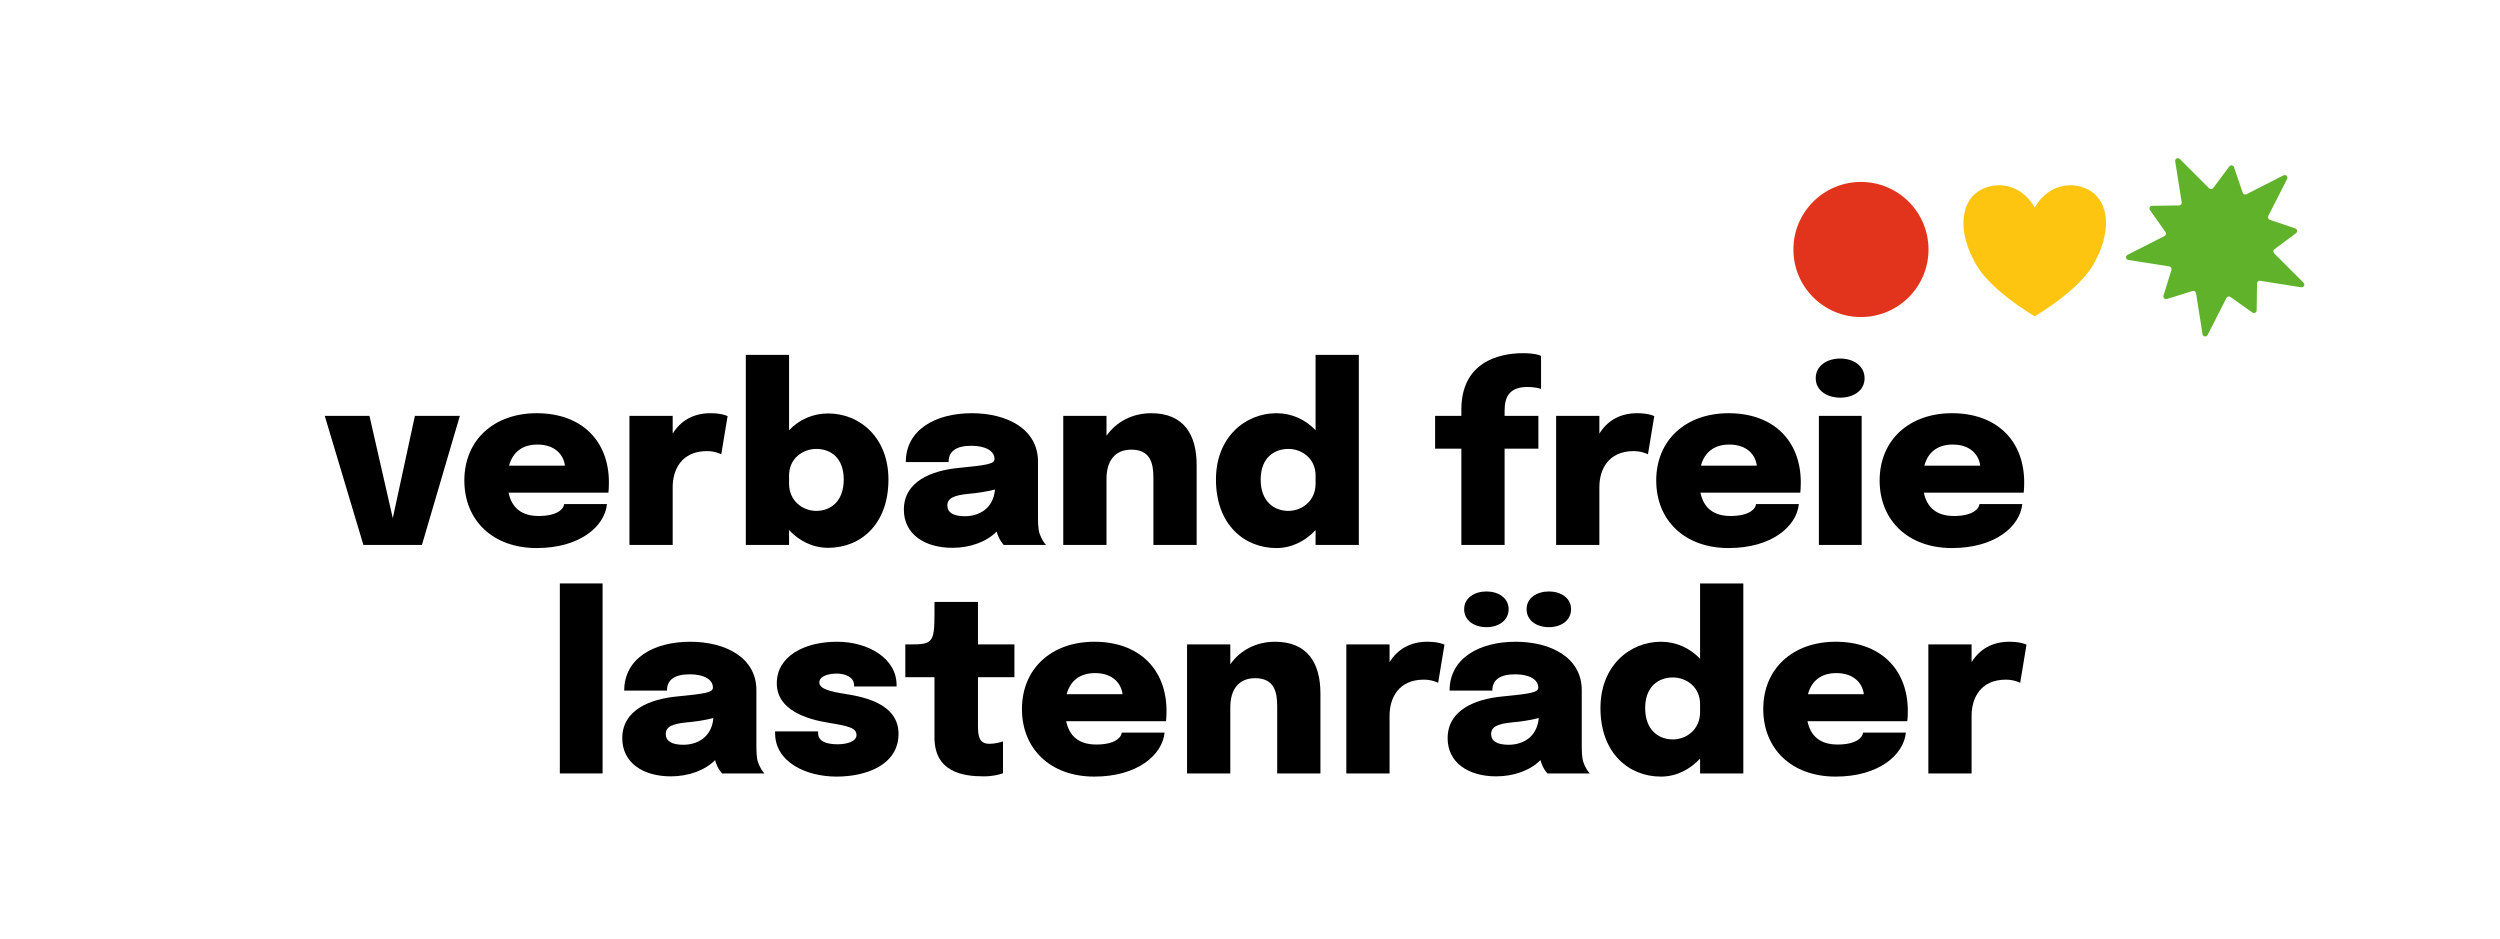
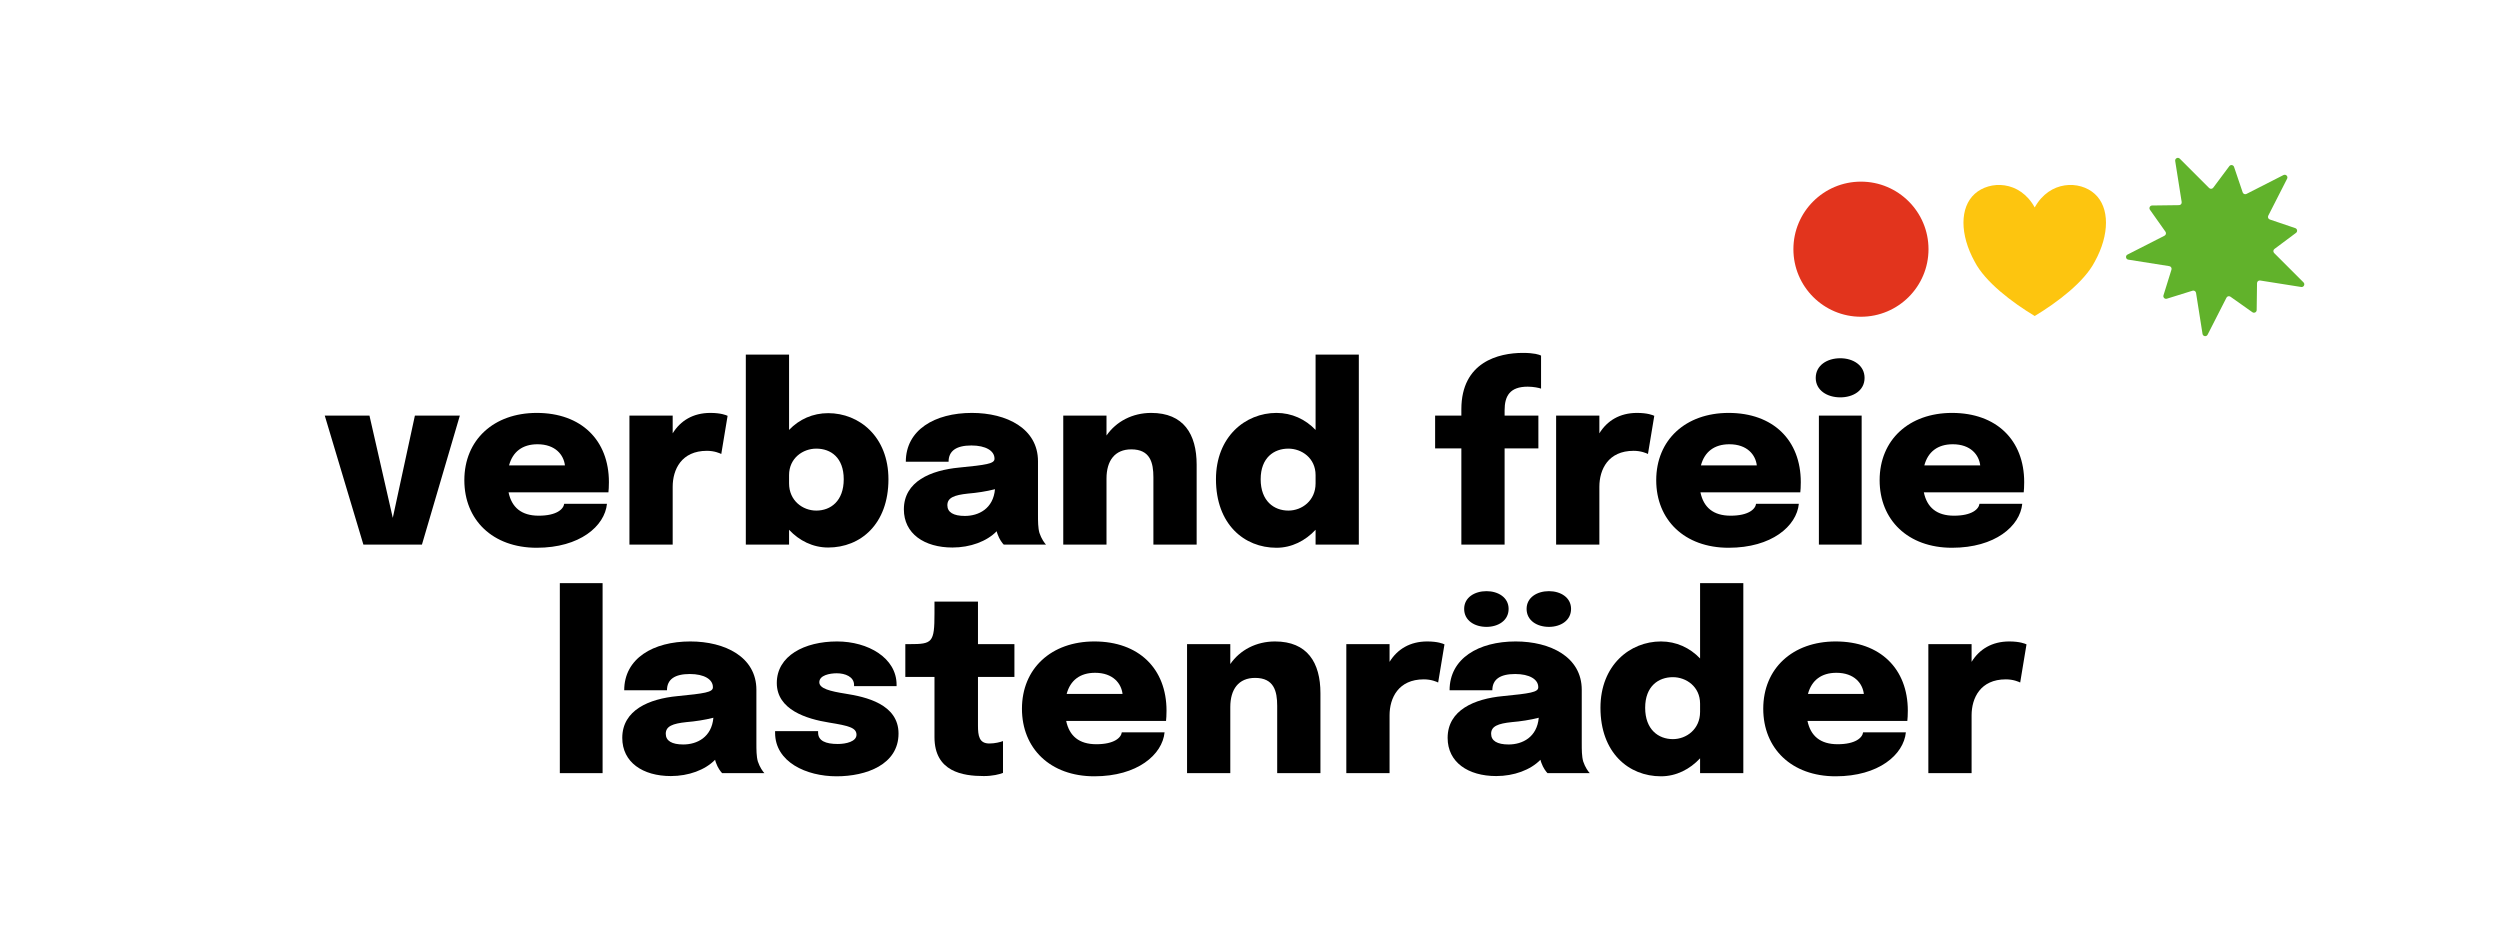
<svg xmlns="http://www.w3.org/2000/svg" width="100%" height="100%" viewBox="0 0 831 312" version="1.1" xml:space="preserve" style="fill-rule:evenodd;clip-rule:evenodd;stroke-linejoin:round;stroke-miterlimit:2;">
-   <rect id="verbandfreierlastenräder" x="0.119" y="0.14" width="830.478" height="311.811" style="fill:none;" />
-   <g transform="matrix(1.61709,0,0,1.61709,-790.53,-877.414)">
+   <rect id="verbandfreierlastenräder" x="0.119" y="0.041" width="830.478" height="311.811" style="fill:none;" />
+   <g transform="matrix(1.61709,0,0,1.61709,-790.53,-877.513)">
    <g transform="matrix(49.9432,0,0,49.9432,555.215,654.595)">
      <path d="M0.564,-0.531l-0.185,-0l-0.091,0.421l-0.096,-0.421l-0.184,-0l0.159,0.531l0.241,-0l0.156,-0.531Z" style="fill-rule:nonzero;" />
    </g>
    <g transform="matrix(49.9432,0,0,49.9432,582.859,654.595)">
      <path d="M0.616,-0.168l-0.176,-0c-0.003,0.022 -0.031,0.049 -0.105,0.049c-0.071,0 -0.111,-0.034 -0.124,-0.096l0.411,0c0.001,-0.008 0.002,-0.024 0.002,-0.042c-0,-0.173 -0.114,-0.285 -0.297,-0.285c-0.177,0 -0.298,0.111 -0.298,0.277c0,0.163 0.116,0.278 0.298,0.278c0.177,-0 0.28,-0.089 0.289,-0.181Zm-0.286,-0.245c0.074,0 0.108,0.044 0.113,0.087l-0.23,-0c0.015,-0.056 0.055,-0.087 0.117,-0.087Z" style="fill-rule:nonzero;" />
    </g>
    <g transform="matrix(49.9432,0,0,49.9432,615.446,654.595)">
      <path d="M0.056,-0l0.178,-0l0,-0.238c0,-0.071 0.036,-0.148 0.141,-0.148c0.031,0 0.053,0.01 0.059,0.013l0.026,-0.157c-0.006,-0.003 -0.028,-0.012 -0.071,-0.012c-0.071,0 -0.123,0.032 -0.155,0.084l0,-0.073l-0.178,-0l-0,0.531Z" style="fill-rule:nonzero;" />
    </g>
    <g transform="matrix(49.9432,0,0,49.9432,639.369,654.595)">
      <path d="M0.056,-0l0.178,-0l0,-0.061c0.042,0.045 0.098,0.073 0.161,0.073c0.133,0 0.248,-0.096 0.248,-0.281c0,-0.175 -0.12,-0.272 -0.248,-0.272c-0.063,-0 -0.119,0.025 -0.161,0.069l0,-0.31l-0.178,0l-0,0.782Zm0.29,-0.395c0.06,-0 0.113,0.037 0.113,0.126c0,0.09 -0.054,0.129 -0.113,0.129c-0.056,0 -0.112,-0.041 -0.112,-0.112l0,-0.034c0,-0.07 0.057,-0.109 0.112,-0.109Z" style="fill-rule:nonzero;" />
    </g>
    <g transform="matrix(49.9432,0,0,49.9432,672.956,654.595)">
      <path d="M0.234,0.012c0.073,-0 0.141,-0.025 0.182,-0.067c0.001,0.004 0.002,0.008 0.004,0.013c0.007,0.02 0.019,0.036 0.025,0.042l0.174,0c-0.006,-0.006 -0.019,-0.024 -0.027,-0.048c-0.006,-0.021 -0.006,-0.048 -0.006,-0.077l-0,-0.218c-0,-0.135 -0.129,-0.199 -0.272,-0.199c-0.153,0 -0.272,0.07 -0.272,0.201l0.176,0c0,-0.045 0.032,-0.067 0.094,-0.067c0.059,-0 0.095,0.022 0.095,0.054l-0,0.001c-0,0.02 -0.034,0.025 -0.146,0.036c-0.116,0.011 -0.227,0.057 -0.227,0.172c0,0.1 0.084,0.157 0.2,0.157Zm0.051,-0.13c-0.047,-0 -0.072,-0.015 -0.072,-0.044c0,-0.031 0.028,-0.042 0.085,-0.048c0.036,-0.003 0.076,-0.009 0.111,-0.018c-0.007,0.08 -0.067,0.11 -0.124,0.11Z" style="fill-rule:nonzero;" />
    </g>
    <g transform="matrix(49.9432,0,0,49.9432,704.62,654.595)">
      <path d="M0.056,-0l0.178,-0l-0,-0.272c-0,-0.073 0.034,-0.12 0.102,-0.12c0.078,-0 0.091,0.055 0.091,0.115l0,0.277l0.178,-0l0,-0.329c0,-0.126 -0.054,-0.213 -0.187,-0.213c-0.077,0 -0.144,0.035 -0.184,0.093l-0,-0.082l-0.178,-0l-0,0.531Z" style="fill-rule:nonzero;" />
    </g>
    <g transform="matrix(49.9432,0,0,49.9432,737.358,654.595)">
      <path d="M0.278,0.013c0.063,-0 0.119,-0.029 0.161,-0.074l-0,0.061l0.178,-0l0,-0.782l-0.178,0l-0,0.31c-0.042,-0.044 -0.098,-0.07 -0.161,-0.07c-0.128,0 -0.249,0.098 -0.249,0.273c0,0.185 0.116,0.282 0.249,0.282Zm0.049,-0.153c-0.059,0 -0.114,-0.039 -0.114,-0.129c0,-0.089 0.055,-0.126 0.114,-0.126c0.055,-0 0.112,0.039 0.112,0.109l-0,0.034c-0,0.071 -0.056,0.112 -0.112,0.112Z" style="fill-rule:nonzero;" />
    </g>
    <g transform="matrix(49.9432,0,0,49.9432,783.305,654.595)">
      <path d="M0.119,-0l0.178,-0l0,-0.396l0.139,-0l-0,-0.135l-0.139,-0l0,-0.022c0,-0.059 0.022,-0.097 0.095,-0.097c0.024,0 0.047,0.005 0.055,0.008l0,-0.136c-0.008,-0.004 -0.028,-0.011 -0.075,-0.011c-0.099,0 -0.253,0.037 -0.253,0.232l0,0.026l-0.108,-0l-0,0.135l0.108,-0l0,0.396Z" style="fill-rule:nonzero;" />
    </g>
    <g transform="matrix(49.9432,0,0,49.9432,805.93,654.595)">
      <path d="M0.056,-0l0.178,-0l0,-0.238c0,-0.071 0.036,-0.148 0.141,-0.148c0.031,0 0.053,0.01 0.059,0.013l0.026,-0.157c-0.006,-0.003 -0.028,-0.012 -0.071,-0.012c-0.071,0 -0.123,0.032 -0.155,0.084l0,-0.073l-0.178,-0l-0,0.531Z" style="fill-rule:nonzero;" />
    </g>
    <g transform="matrix(49.9432,0,0,49.9432,827.855,654.595)">
      <path d="M0.616,-0.168l-0.176,-0c-0.003,0.022 -0.031,0.049 -0.105,0.049c-0.071,0 -0.111,-0.034 -0.124,-0.096l0.411,0c0.001,-0.008 0.002,-0.024 0.002,-0.042c-0,-0.173 -0.114,-0.285 -0.297,-0.285c-0.177,0 -0.298,0.111 -0.298,0.277c0,0.163 0.116,0.278 0.298,0.278c0.177,-0 0.28,-0.089 0.289,-0.181Zm-0.286,-0.245c0.074,0 0.108,0.044 0.113,0.087l-0.23,-0c0.015,-0.056 0.055,-0.087 0.117,-0.087Z" style="fill-rule:nonzero;" />
    </g>
    <g transform="matrix(49.9432,0,0,49.9432,860.443,654.595)">
      <path d="M0.134,-0.606c0.053,0 0.1,-0.028 0.1,-0.08c0,-0.052 -0.047,-0.081 -0.1,-0.081c-0.054,0 -0.101,0.029 -0.101,0.081c0,0.051 0.047,0.08 0.101,0.08Zm-0.088,0.606l0.176,-0l0,-0.531l-0.176,-0l-0,0.531Z" style="fill-rule:nonzero;" />
    </g>
    <g transform="matrix(49.9432,0,0,49.9432,873.777,654.595)">
      <path d="M0.616,-0.168l-0.176,-0c-0.003,0.022 -0.031,0.049 -0.105,0.049c-0.071,0 -0.111,-0.034 -0.124,-0.096l0.411,0c0.001,-0.008 0.002,-0.024 0.002,-0.042c-0,-0.173 -0.114,-0.285 -0.297,-0.285c-0.177,0 -0.298,0.111 -0.298,0.277c0,0.163 0.116,0.278 0.298,0.278c0.177,-0 0.28,-0.089 0.289,-0.181Zm-0.286,-0.245c0.074,0 0.108,0.044 0.113,0.087l-0.23,-0c0.015,-0.056 0.055,-0.087 0.117,-0.087Z" style="fill-rule:nonzero;" />
    </g>
    <g transform="matrix(49.9432,0,0,49.9432,600.788,701.572)">
      <rect x="0.063" y="-0.782" width="0.176" height="0.782" style="fill-rule:nonzero;" />
    </g>
    <g transform="matrix(49.9432,0,0,49.9432,615.072,701.572)">
      <path d="M0.234,0.012c0.073,-0 0.141,-0.025 0.182,-0.067c0.001,0.004 0.002,0.008 0.004,0.013c0.007,0.02 0.019,0.036 0.025,0.042l0.174,0c-0.006,-0.006 -0.019,-0.024 -0.027,-0.048c-0.006,-0.021 -0.006,-0.048 -0.006,-0.077l-0,-0.218c-0,-0.135 -0.129,-0.199 -0.272,-0.199c-0.153,0 -0.272,0.07 -0.272,0.201l0.176,0c0,-0.045 0.032,-0.067 0.094,-0.067c0.059,-0 0.095,0.022 0.095,0.054l-0,0.001c-0,0.02 -0.034,0.025 -0.146,0.036c-0.116,0.011 -0.227,0.057 -0.227,0.172c0,0.1 0.084,0.157 0.2,0.157Zm0.051,-0.13c-0.047,-0 -0.072,-0.015 -0.072,-0.044c0,-0.031 0.028,-0.042 0.085,-0.048c0.036,-0.003 0.076,-0.009 0.111,-0.018c-0.007,0.08 -0.067,0.11 -0.124,0.11Z" style="fill-rule:nonzero;" />
    </g>
    <g transform="matrix(49.9432,0,0,49.9432,646.736,701.572)">
      <path d="M0.282,0.013c0.122,-0 0.255,-0.048 0.255,-0.176c-0,-0.121 -0.135,-0.151 -0.218,-0.164c-0.063,-0.01 -0.108,-0.021 -0.108,-0.047c-0,-0.029 0.043,-0.037 0.072,-0.037c0.034,-0 0.071,0.014 0.071,0.048l0,0.005l0.175,0l0,-0.006c0,-0.11 -0.117,-0.178 -0.245,-0.178c-0.134,0 -0.248,0.059 -0.248,0.171c0,0.11 0.122,0.148 0.216,0.163c0.08,0.013 0.112,0.021 0.112,0.05c0,0.028 -0.043,0.038 -0.077,0.038c-0.05,0 -0.081,-0.013 -0.081,-0.047l0,-0.006l-0.177,0l0,0.007c0,0.12 0.128,0.179 0.253,0.179Z" style="fill-rule:nonzero;" />
    </g>
    <g transform="matrix(49.9432,0,0,49.9432,674.404,701.572)">
      <path d="M0.334,0.012c0.036,0 0.064,-0.007 0.079,-0.013l-0,-0.131c-0.01,0.004 -0.033,0.01 -0.056,0.01c-0.042,-0 -0.047,-0.031 -0.047,-0.074l0,-0.2l0.15,-0l0,-0.135l-0.15,-0l0,-0.175l-0.179,0l0,0.049c0,0.12 -0.009,0.126 -0.102,0.126l-0.018,-0l-0,0.135l0.12,-0l0,0.248c0,0.142 0.116,0.16 0.203,0.16Z" style="fill-rule:nonzero;" />
    </g>
    <g transform="matrix(49.9432,0,0,49.9432,697.478,701.572)">
      <path d="M0.616,-0.168l-0.176,-0c-0.003,0.022 -0.031,0.049 -0.105,0.049c-0.071,0 -0.111,-0.034 -0.124,-0.096l0.411,0c0.001,-0.008 0.002,-0.024 0.002,-0.042c-0,-0.173 -0.114,-0.285 -0.297,-0.285c-0.177,0 -0.298,0.111 -0.298,0.277c0,0.163 0.116,0.278 0.298,0.278c0.177,-0 0.28,-0.089 0.289,-0.181Zm-0.286,-0.245c0.074,0 0.108,0.044 0.113,0.087l-0.23,-0c0.015,-0.056 0.055,-0.087 0.117,-0.087Z" style="fill-rule:nonzero;" />
    </g>
    <g transform="matrix(49.9432,0,0,49.9432,730.066,701.572)">
      <path d="M0.056,-0l0.178,-0l-0,-0.272c-0,-0.073 0.034,-0.12 0.102,-0.12c0.078,-0 0.091,0.055 0.091,0.115l0,0.277l0.178,-0l0,-0.329c0,-0.126 -0.054,-0.213 -0.187,-0.213c-0.077,0 -0.144,0.035 -0.184,0.093l-0,-0.082l-0.178,-0l-0,0.531Z" style="fill-rule:nonzero;" />
    </g>
    <g transform="matrix(49.9432,0,0,49.9432,762.804,701.572)">
      <path d="M0.056,-0l0.178,-0l0,-0.238c0,-0.071 0.036,-0.148 0.141,-0.148c0.031,0 0.053,0.01 0.059,0.013l0.026,-0.157c-0.006,-0.003 -0.028,-0.012 -0.071,-0.012c-0.071,0 -0.123,0.032 -0.155,0.084l0,-0.073l-0.178,-0l-0,0.531Z" style="fill-rule:nonzero;" />
    </g>
    <g transform="matrix(49.9432,0,0,49.9432,784.729,701.572)">
      <path d="M0.194,-0.602c0.048,0 0.091,-0.026 0.091,-0.074c0,-0.047 -0.043,-0.073 -0.091,-0.073c-0.049,-0 -0.092,0.026 -0.092,0.073c0,0.048 0.043,0.074 0.092,0.074Zm0.257,0c0.048,0 0.091,-0.026 0.091,-0.074c0,-0.047 -0.043,-0.073 -0.091,-0.073c-0.049,-0 -0.092,0.026 -0.092,0.073c0,0.048 0.043,0.074 0.092,0.074Zm-0.217,0.614c0.073,-0 0.141,-0.025 0.182,-0.067c0.001,0.004 0.002,0.008 0.004,0.013c0.007,0.02 0.019,0.036 0.025,0.042l0.174,-0c-0.006,-0.006 -0.019,-0.024 -0.027,-0.048c-0.006,-0.021 -0.006,-0.048 -0.006,-0.077l-0,-0.218c-0,-0.135 -0.129,-0.199 -0.272,-0.199c-0.153,0 -0.272,0.07 -0.272,0.201l0.176,0c0,-0.045 0.032,-0.067 0.094,-0.067c0.059,-0 0.095,0.022 0.095,0.054l-0,0.001c-0,0.02 -0.034,0.025 -0.146,0.036c-0.116,0.011 -0.227,0.057 -0.227,0.172c0,0.1 0.084,0.157 0.2,0.157Zm0.051,-0.13c-0.047,-0 -0.072,-0.015 -0.072,-0.044c0,-0.031 0.028,-0.042 0.085,-0.048c0.036,-0.003 0.076,-0.009 0.111,-0.018c-0.007,0.08 -0.067,0.11 -0.124,0.11Z" style="fill-rule:nonzero;" />
    </g>
    <g transform="matrix(49.9432,0,0,49.9432,816.393,701.572)">
      <path d="M0.278,0.013c0.063,-0 0.119,-0.029 0.161,-0.074l-0,0.061l0.178,-0l0,-0.782l-0.178,0l-0,0.31c-0.042,-0.044 -0.098,-0.07 -0.161,-0.07c-0.128,0 -0.249,0.098 -0.249,0.273c0,0.185 0.116,0.282 0.249,0.282Zm0.049,-0.153c-0.059,0 -0.114,-0.039 -0.114,-0.129c0,-0.089 0.055,-0.126 0.114,-0.126c0.055,-0 0.112,0.039 0.112,0.109l-0,0.034c-0,0.071 -0.056,0.112 -0.112,0.112Z" style="fill-rule:nonzero;" />
    </g>
    <g transform="matrix(49.9432,0,0,49.9432,849.855,701.572)">
      <path d="M0.616,-0.168l-0.176,-0c-0.003,0.022 -0.031,0.049 -0.105,0.049c-0.071,0 -0.111,-0.034 -0.124,-0.096l0.411,0c0.001,-0.008 0.002,-0.024 0.002,-0.042c-0,-0.173 -0.114,-0.285 -0.297,-0.285c-0.177,0 -0.298,0.111 -0.298,0.277c0,0.163 0.116,0.278 0.298,0.278c0.177,-0 0.28,-0.089 0.289,-0.181Zm-0.286,-0.245c0.074,0 0.108,0.044 0.113,0.087l-0.23,-0c0.015,-0.056 0.055,-0.087 0.117,-0.087Z" style="fill-rule:nonzero;" />
    </g>
    <g transform="matrix(49.9432,0,0,49.9432,882.443,701.572)">
      <path d="M0.056,-0l0.178,-0l0,-0.238c0,-0.071 0.036,-0.148 0.141,-0.148c0.031,0 0.053,0.01 0.059,0.013l0.026,-0.157c-0.006,-0.003 -0.028,-0.012 -0.071,-0.012c-0.071,0 -0.123,0.032 -0.155,0.084l0,-0.073l-0.178,-0l-0,0.531Z" style="fill-rule:nonzero;" />
    </g>
  </g>
  <g>
-     <path d="M641.035,82.93c-0,-12.401 -10.054,-22.454 -22.455,-22.454c-12.4,-0 -22.453,10.053 -22.453,22.454c-0,12.401 10.053,22.455 22.453,22.455c12.401,-0 22.455,-10.054 22.455,-22.455" style="fill:#e2341d;" />
-     <path d="M676.34,69.051c4.987,-9.022 14.96,-9.022 19.947,-4.511c4.987,4.511 4.987,13.534 -0,22.556c-3.491,6.767 -12.467,13.534 -19.947,18.045c-7.48,-4.511 -16.456,-11.278 -19.946,-18.045c-4.987,-9.022 -4.987,-18.045 -0,-22.556c4.986,-4.511 14.96,-4.511 19.946,4.511Z" style="fill:#fdc50f;" />
-     <path d="M760.238,59.499l-6.27,12.299c-0.249,0.49 -0.007,1.085 0.512,1.261l8.469,2.869c0.685,0.232 0.829,1.14 0.249,1.573l-7.17,5.352c-0.44,0.327 -0.486,0.969 -0.098,1.357l9.757,9.757c0.616,0.617 0.084,1.661 -0.776,1.524l-13.635,-2.154c-0.541,-0.086 -1.032,0.329 -1.04,0.877l-0.117,8.945c-0.009,0.724 -0.828,1.14 -1.42,0.723l-7.3,-5.162c-0.447,-0.317 -1.072,-0.163 -1.321,0.326l-6.27,12.301c-0.397,0.776 -1.555,0.591 -1.691,-0.269l-2.154,-13.63c-0.086,-0.542 -0.632,-0.882 -1.156,-0.719l-8.541,2.657c-0.692,0.216 -1.342,-0.434 -1.127,-1.126l2.658,-8.541c0.163,-0.523 -0.176,-1.07 -0.718,-1.155l-13.631,-2.155c-0.861,-0.135 -1.045,-1.295 -0.269,-1.69l12.302,-6.271c0.488,-0.249 0.642,-0.873 0.325,-1.321l-5.161,-7.301c-0.419,-0.591 -0.002,-1.41 0.722,-1.419l8.946,-0.117c0.547,-0.007 0.961,-0.499 0.876,-1.041l-2.155,-13.633c-0.136,-0.861 0.909,-1.392 1.525,-0.776l9.757,9.756c0.388,0.389 1.029,0.342 1.358,-0.097l5.351,-7.171c0.434,-0.581 1.341,-0.437 1.573,0.25l2.869,8.468c0.176,0.519 0.772,0.761 1.261,0.512l12.299,-6.269c0.777,-0.396 1.606,0.434 1.211,1.21" style="fill:#61b22b;" />
+     <path d="M641.035,82.831c-0,-12.401 -10.054,-22.454 -22.455,-22.454c-12.4,-0 -22.453,10.053 -22.453,22.454c-0,12.402 10.053,22.455 22.453,22.455c12.401,-0 22.455,-10.053 22.455,-22.455" style="fill:#e2341d;" />
+     <path d="M676.34,68.953c4.987,-9.023 14.96,-9.023 19.947,-4.512c4.987,4.512 4.987,13.534 -0,22.556c-3.491,6.767 -12.467,13.534 -19.947,18.045c-7.48,-4.511 -16.456,-11.278 -19.946,-18.045c-4.987,-9.022 -4.987,-18.044 -0,-22.556c4.986,-4.511 14.96,-4.511 19.946,4.512Z" style="fill:#fdc50f;" />
+     <path d="M760.238,59.4l-6.27,12.3c-0.249,0.489 -0.007,1.084 0.512,1.26l8.469,2.869c0.685,0.232 0.829,1.14 0.249,1.573l-7.17,5.352c-0.44,0.328 -0.486,0.97 -0.098,1.357l9.757,9.757c0.616,0.617 0.084,1.661 -0.776,1.525l-13.635,-2.154c-0.541,-0.086 -1.032,0.328 -1.04,0.876l-0.117,8.946c-0.009,0.723 -0.828,1.14 -1.42,0.722l-7.3,-5.162c-0.447,-0.317 -1.072,-0.163 -1.321,0.326l-6.27,12.301c-0.397,0.776 -1.555,0.592 -1.691,-0.269l-2.154,-13.63c-0.086,-0.542 -0.632,-0.882 -1.156,-0.719l-8.541,2.657c-0.692,0.216 -1.342,-0.434 -1.127,-1.126l2.658,-8.54c0.163,-0.524 -0.176,-1.071 -0.718,-1.156l-13.631,-2.155c-0.861,-0.135 -1.045,-1.294 -0.269,-1.69l12.302,-6.271c0.488,-0.249 0.642,-0.873 0.325,-1.321l-5.161,-7.3c-0.419,-0.592 -0.002,-1.411 0.722,-1.42l8.946,-0.117c0.547,-0.007 0.961,-0.499 0.876,-1.041l-2.155,-13.633c-0.136,-0.861 0.909,-1.392 1.525,-0.776l9.757,9.756c0.388,0.389 1.029,0.342 1.358,-0.097l5.351,-7.171c0.434,-0.581 1.341,-0.436 1.573,0.25l2.869,8.468c0.176,0.519 0.772,0.761 1.261,0.512l12.299,-6.269c0.777,-0.396 1.606,0.434 1.211,1.21" style="fill:#61b22b;" />
  </g>
</svg>
